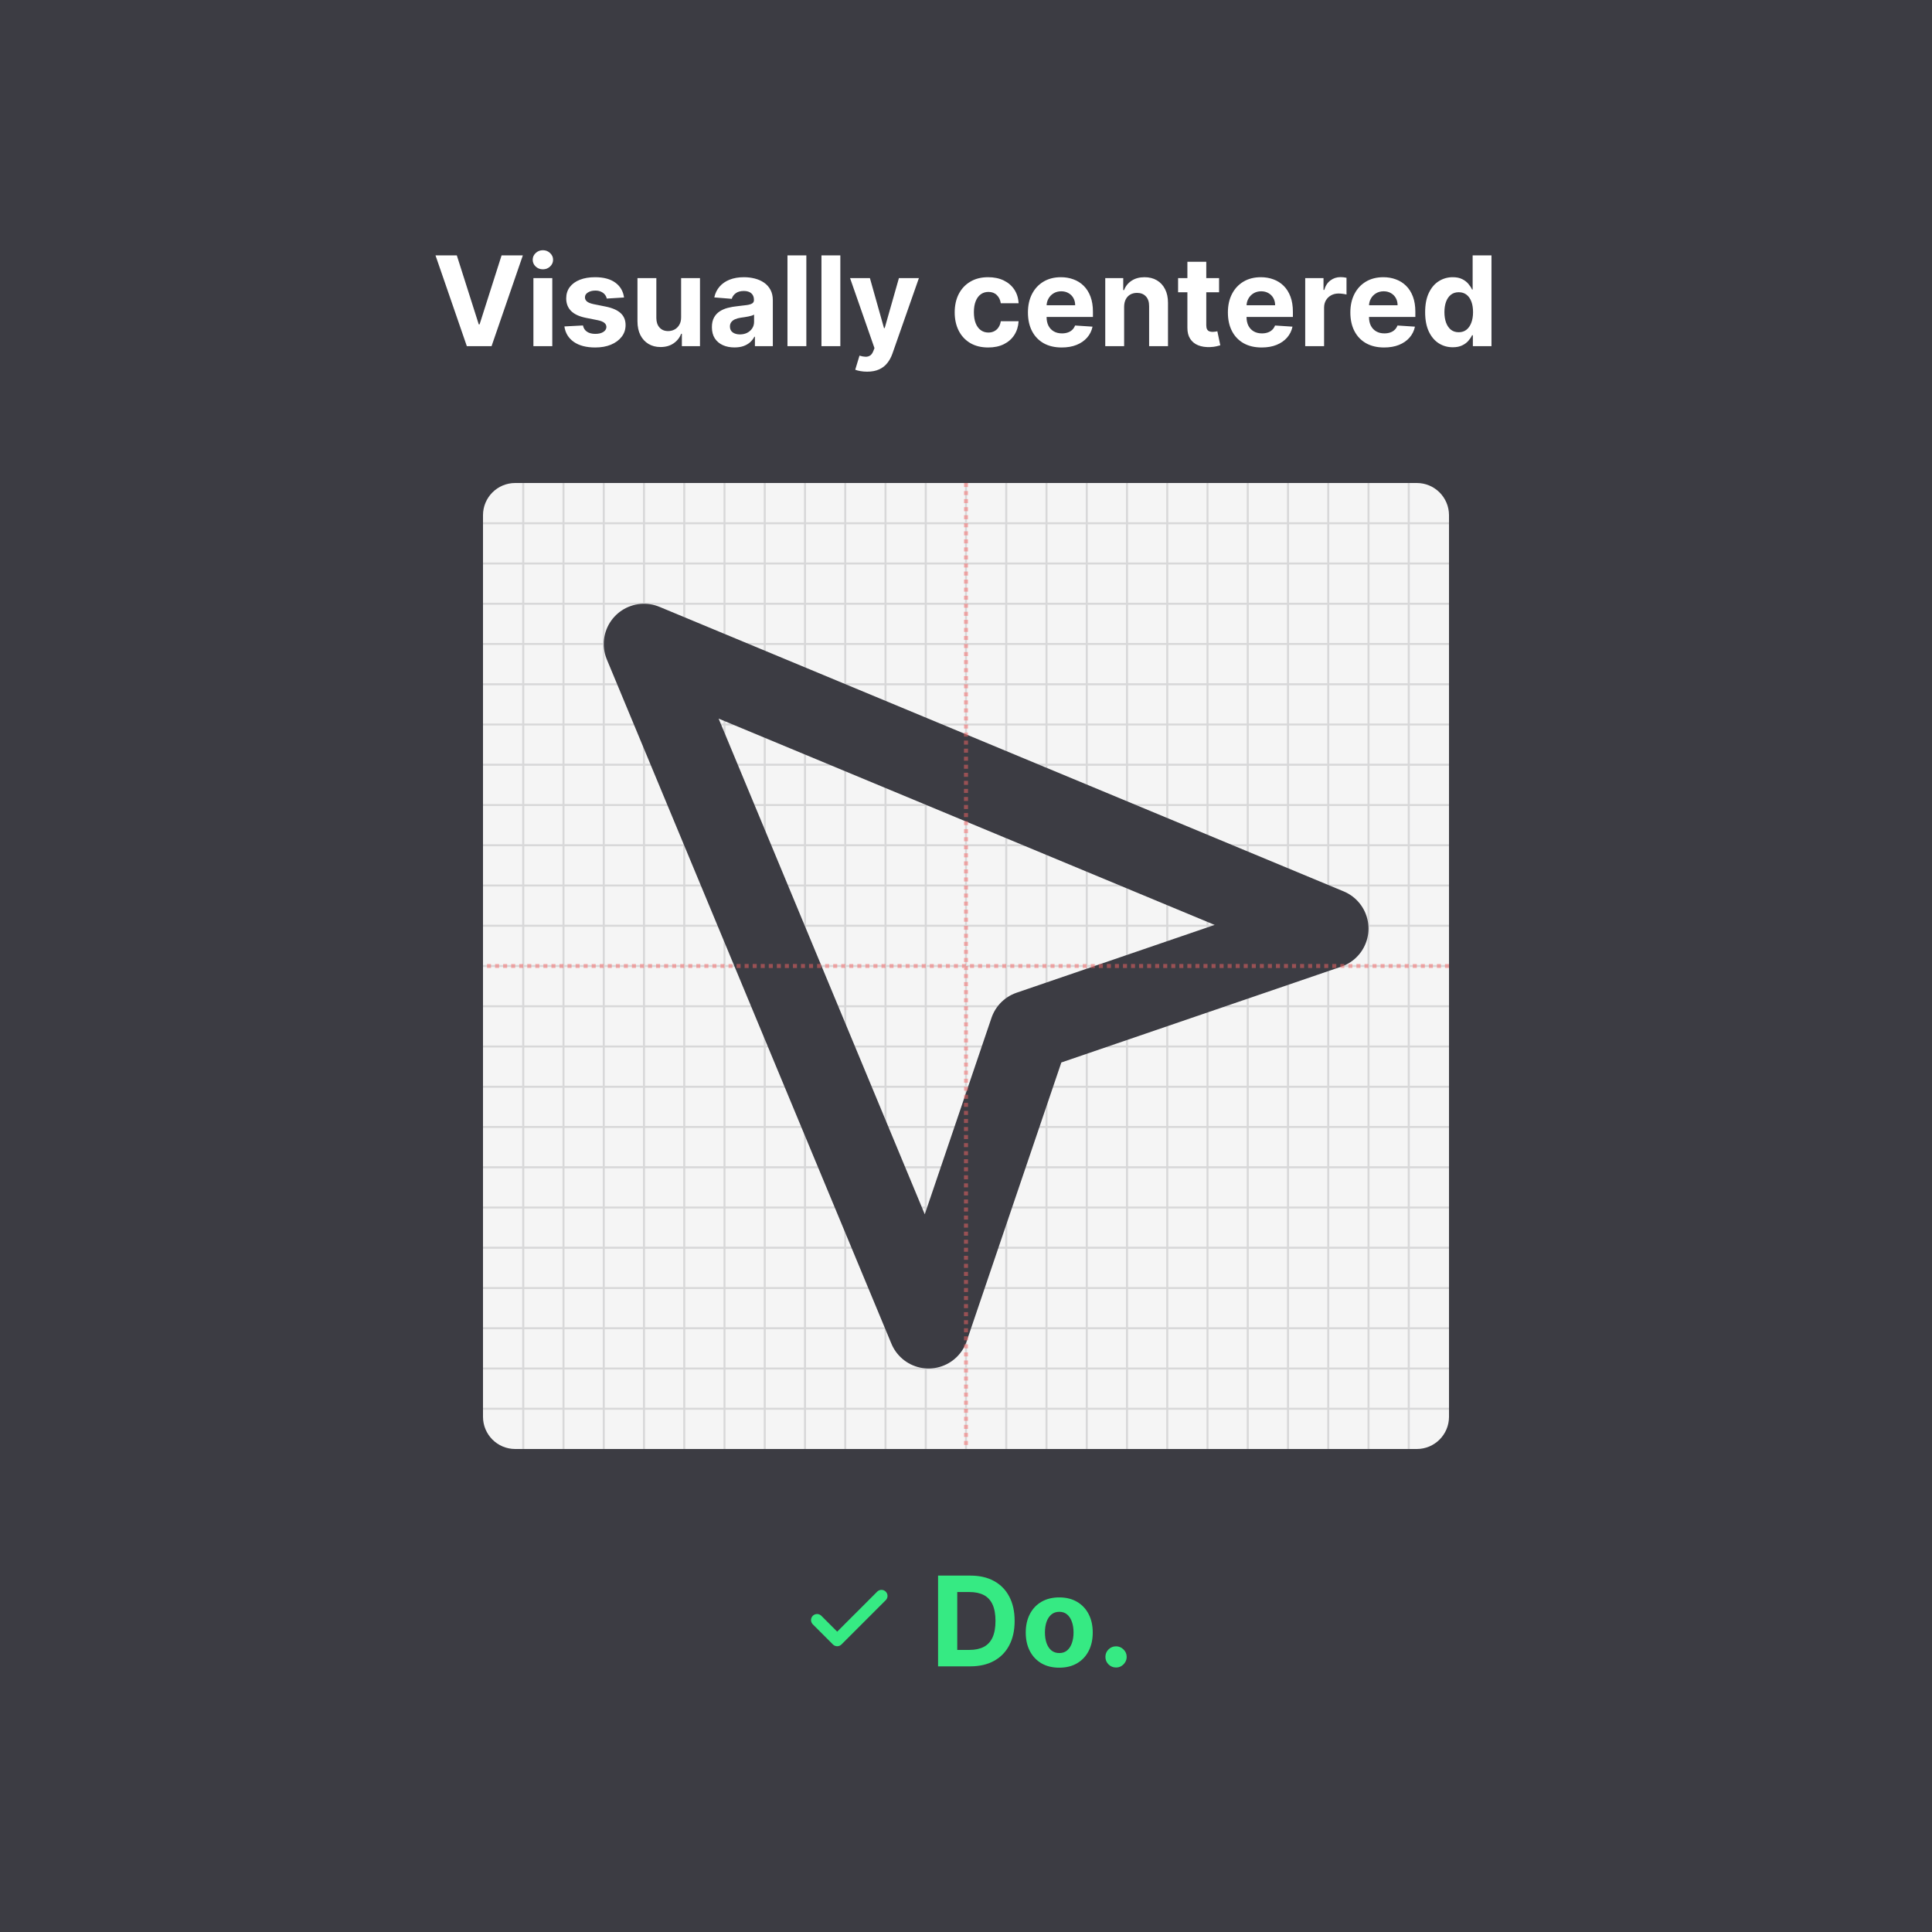
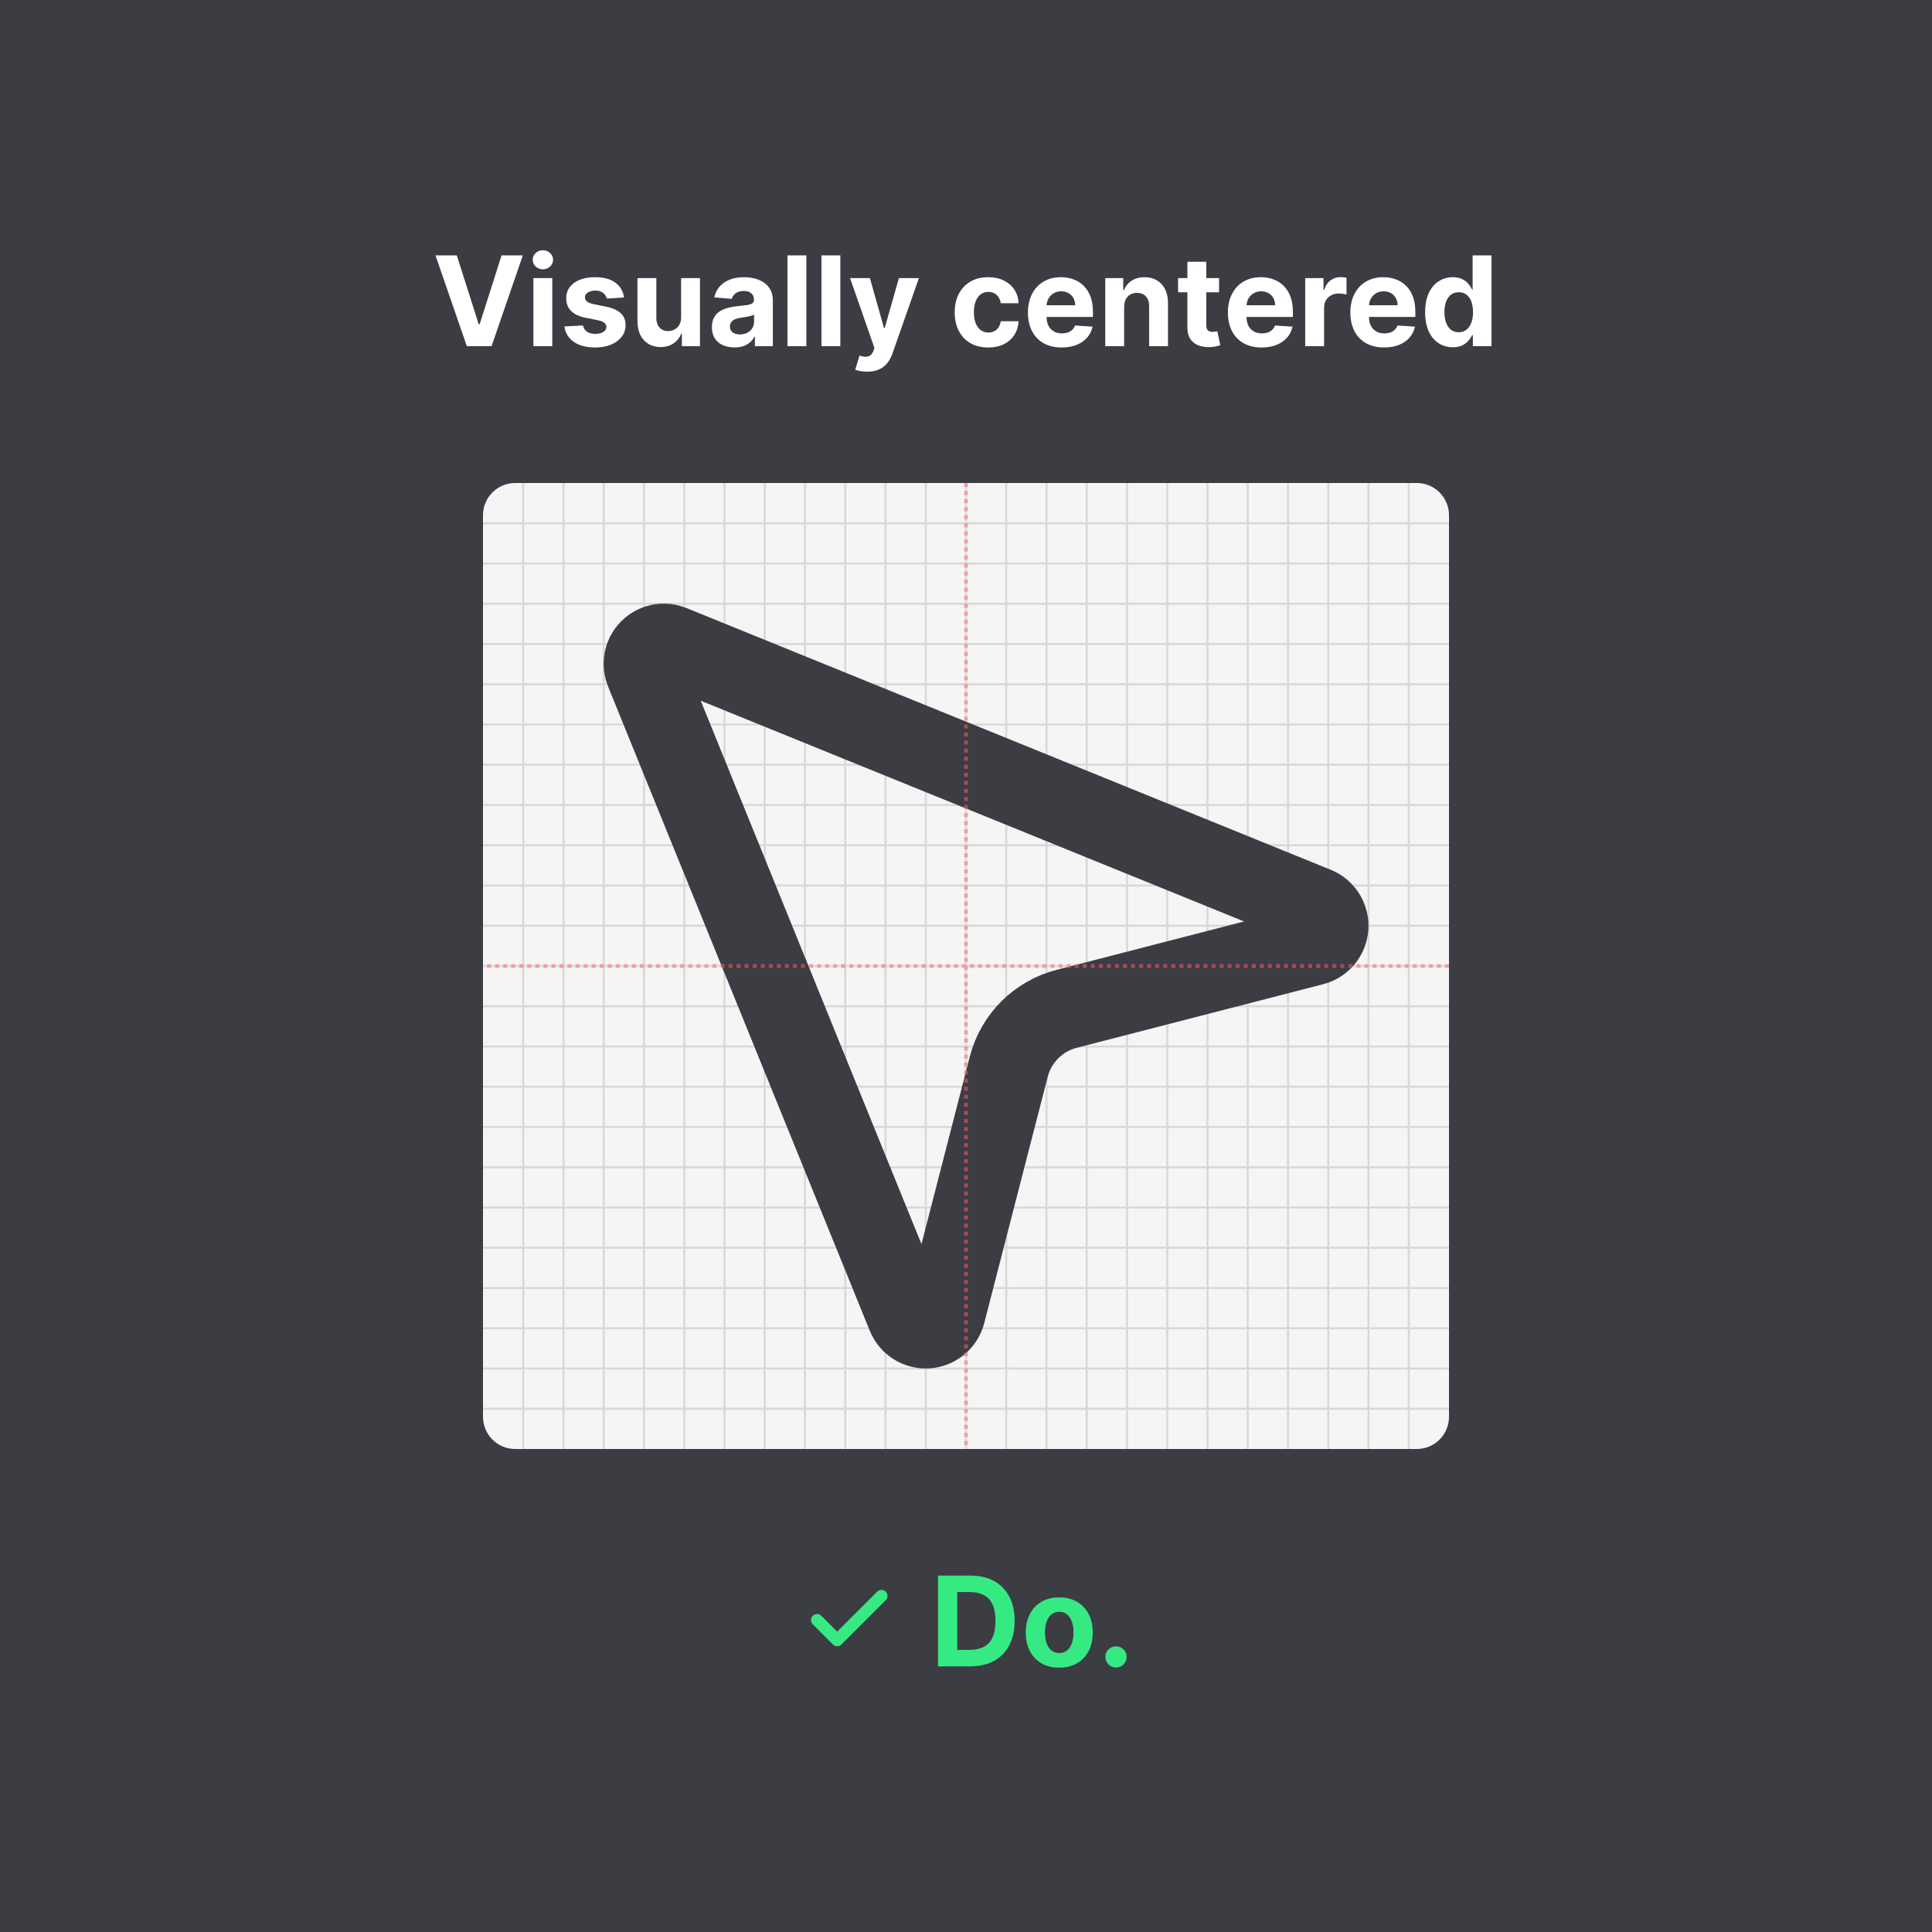
<svg xmlns="http://www.w3.org/2000/svg" width="480" height="480" viewBox="0 0 480 480" fill="none">
  <rect width="480" height="480" fill="#3C3C43" />
  <path d="M219 396.5L208 407.5L203 402.5" stroke="#36EA83" stroke-width="3" stroke-linecap="round" stroke-linejoin="round" />
  <path d="M241.052 414H233.06V391.455H241.118C243.386 391.455 245.338 391.906 246.975 392.809C248.611 393.704 249.87 394.992 250.751 396.673C251.639 398.353 252.083 400.364 252.083 402.705C252.083 405.054 251.639 407.072 250.751 408.76C249.87 410.448 248.604 411.743 246.953 412.646C245.309 413.549 243.342 414 241.052 414ZM237.827 409.916H240.854C242.263 409.916 243.448 409.666 244.41 409.167C245.379 408.661 246.105 407.879 246.59 406.822C247.081 405.758 247.327 404.386 247.327 402.705C247.327 401.039 247.081 399.678 246.59 398.621C246.105 397.564 245.382 396.786 244.421 396.287C243.459 395.788 242.274 395.539 240.865 395.539H237.827V409.916ZM263.166 414.33C261.456 414.33 259.977 413.967 258.729 413.24C257.489 412.507 256.531 411.486 255.856 410.18C255.181 408.866 254.843 407.344 254.843 405.612C254.843 403.865 255.181 402.338 255.856 401.032C256.531 399.718 257.489 398.698 258.729 397.972C259.977 397.238 261.456 396.871 263.166 396.871C264.876 396.871 266.351 397.238 267.591 397.972C268.839 398.698 269.8 399.718 270.475 401.032C271.151 402.338 271.488 403.865 271.488 405.612C271.488 407.344 271.151 408.866 270.475 410.18C269.8 411.486 268.839 412.507 267.591 413.24C266.351 413.967 264.876 414.33 263.166 414.33ZM263.188 410.697C263.966 410.697 264.615 410.477 265.136 410.037C265.657 409.589 266.05 408.98 266.314 408.21C266.586 407.439 266.721 406.562 266.721 405.578C266.721 404.595 266.586 403.718 266.314 402.947C266.05 402.177 265.657 401.568 265.136 401.12C264.615 400.672 263.966 400.449 263.188 400.449C262.402 400.449 261.742 400.672 261.206 401.12C260.678 401.568 260.278 402.177 260.006 402.947C259.742 403.718 259.61 404.595 259.61 405.578C259.61 406.562 259.742 407.439 260.006 408.21C260.278 408.98 260.678 409.589 261.206 410.037C261.742 410.477 262.402 410.697 263.188 410.697ZM277.279 414.286C276.552 414.286 275.928 414.029 275.407 413.516C274.893 412.995 274.637 412.371 274.637 411.644C274.637 410.925 274.893 410.308 275.407 409.795C275.928 409.281 276.552 409.024 277.279 409.024C277.983 409.024 278.6 409.281 279.128 409.795C279.656 410.308 279.921 410.925 279.921 411.644C279.921 412.129 279.796 412.573 279.546 412.976C279.304 413.373 278.985 413.692 278.589 413.934C278.192 414.169 277.756 414.286 277.279 414.286Z" fill="#36EA83" />
  <path d="M113.496 63.455L118.945 80.584H119.154L124.614 63.455H129.898L122.126 86H115.983L108.2 63.455H113.496ZM132.524 86V69.091H137.213V86H132.524ZM134.88 66.911C134.182 66.911 133.584 66.68 133.085 66.218C132.594 65.748 132.348 65.187 132.348 64.533C132.348 63.888 132.594 63.334 133.085 62.871C133.584 62.401 134.182 62.166 134.88 62.166C135.577 62.166 136.171 62.401 136.663 62.871C137.162 63.334 137.412 63.888 137.412 64.533C137.412 65.187 137.162 65.748 136.663 66.218C136.171 66.68 135.577 66.911 134.88 66.911ZM155.039 73.913L150.746 74.177C150.672 73.81 150.514 73.48 150.272 73.186C150.03 72.885 149.711 72.647 149.315 72.471C148.926 72.287 148.46 72.195 147.916 72.195C147.19 72.195 146.577 72.349 146.078 72.658C145.579 72.959 145.329 73.362 145.329 73.869C145.329 74.272 145.491 74.614 145.814 74.892C146.137 75.171 146.691 75.395 147.476 75.564L150.536 76.18C152.18 76.518 153.406 77.061 154.213 77.81C155.021 78.558 155.424 79.542 155.424 80.76C155.424 81.868 155.098 82.841 154.445 83.677C153.799 84.514 152.911 85.167 151.78 85.637C150.658 86.099 149.362 86.33 147.894 86.33C145.656 86.33 143.873 85.864 142.544 84.932C141.223 83.993 140.449 82.716 140.222 81.101L144.834 80.859C144.974 81.541 145.311 82.063 145.847 82.422C146.383 82.775 147.069 82.951 147.905 82.951C148.727 82.951 149.388 82.793 149.887 82.477C150.393 82.154 150.65 81.74 150.658 81.233C150.65 80.808 150.47 80.459 150.118 80.188C149.766 79.909 149.223 79.696 148.489 79.549L145.561 78.966C143.909 78.635 142.68 78.063 141.873 77.248C141.073 76.434 140.673 75.395 140.673 74.133C140.673 73.047 140.966 72.111 141.554 71.326C142.148 70.54 142.981 69.935 144.052 69.509C145.131 69.084 146.394 68.871 147.839 68.871C149.975 68.871 151.656 69.322 152.881 70.225C154.114 71.127 154.833 72.357 155.039 73.913ZM169.221 78.8V69.091H173.91V86H169.408V82.929H169.232C168.85 83.919 168.215 84.716 167.327 85.317C166.447 85.919 165.371 86.22 164.102 86.22C162.972 86.22 161.977 85.963 161.118 85.45C160.26 84.936 159.588 84.206 159.104 83.259C158.627 82.312 158.385 81.178 158.377 79.857V69.091H163.067V79.021C163.074 80.019 163.342 80.808 163.871 81.387C164.399 81.967 165.107 82.257 165.995 82.257C166.56 82.257 167.089 82.129 167.58 81.872C168.072 81.608 168.468 81.219 168.769 80.705C169.078 80.191 169.228 79.556 169.221 78.8ZM182.483 86.319C181.404 86.319 180.443 86.132 179.599 85.758C178.755 85.376 178.087 84.815 177.595 84.073C177.111 83.325 176.869 82.393 176.869 81.277C176.869 80.338 177.041 79.549 177.386 78.91C177.731 78.272 178.201 77.758 178.795 77.369C179.39 76.98 180.065 76.687 180.821 76.489C181.584 76.29 182.384 76.151 183.221 76.07C184.204 75.968 184.997 75.872 185.599 75.784C186.2 75.689 186.637 75.549 186.909 75.366C187.18 75.182 187.316 74.911 187.316 74.551V74.485C187.316 73.788 187.096 73.249 186.655 72.867C186.222 72.485 185.606 72.294 184.806 72.294C183.962 72.294 183.291 72.481 182.791 72.856C182.292 73.223 181.962 73.685 181.801 74.243L177.463 73.891C177.684 72.863 178.117 71.975 178.762 71.227C179.408 70.471 180.241 69.891 181.261 69.487C182.289 69.076 183.478 68.871 184.828 68.871C185.767 68.871 186.666 68.981 187.525 69.201C188.391 69.421 189.158 69.762 189.826 70.225C190.501 70.687 191.033 71.282 191.422 72.008C191.811 72.727 192.006 73.59 192.006 74.595V86H187.558V83.655H187.426C187.155 84.184 186.791 84.65 186.336 85.053C185.881 85.45 185.334 85.761 184.696 85.989C184.057 86.209 183.32 86.319 182.483 86.319ZM183.826 83.083C184.516 83.083 185.125 82.947 185.654 82.675C186.182 82.397 186.597 82.022 186.898 81.553C187.199 81.083 187.349 80.551 187.349 79.956V78.162C187.202 78.257 187 78.345 186.744 78.426C186.494 78.499 186.211 78.569 185.896 78.635C185.58 78.694 185.265 78.749 184.949 78.8C184.634 78.844 184.347 78.885 184.09 78.921C183.54 79.002 183.059 79.131 182.648 79.307C182.237 79.483 181.918 79.722 181.691 80.022C181.463 80.316 181.349 80.683 181.349 81.123C181.349 81.762 181.581 82.25 182.043 82.587C182.513 82.918 183.107 83.083 183.826 83.083ZM200.334 63.455V86H195.644V63.455H200.334ZM208.78 63.455V86H204.09V63.455H208.78ZM215.432 92.341C214.837 92.341 214.28 92.293 213.758 92.198C213.245 92.11 212.819 91.996 212.481 91.856L213.538 88.356C214.089 88.525 214.584 88.616 215.024 88.631C215.472 88.646 215.857 88.543 216.18 88.323C216.511 88.103 216.778 87.728 216.984 87.2L217.259 86.484L211.193 69.091H216.125L219.626 81.508H219.802L223.336 69.091H228.301L221.729 87.827C221.413 88.737 220.984 89.53 220.441 90.205C219.905 90.888 219.226 91.412 218.404 91.779C217.582 92.154 216.591 92.341 215.432 92.341ZM245.515 86.33C243.783 86.33 242.293 85.963 241.046 85.229C239.806 84.488 238.851 83.461 238.184 82.147C237.523 80.833 237.193 79.322 237.193 77.612C237.193 75.879 237.527 74.36 238.195 73.054C238.87 71.74 239.828 70.716 241.068 69.983C242.308 69.241 243.783 68.871 245.493 68.871C246.968 68.871 248.26 69.139 249.368 69.674C250.476 70.21 251.353 70.962 251.999 71.931C252.645 72.9 253.001 74.037 253.067 75.344H248.642C248.517 74.5 248.187 73.821 247.651 73.307C247.123 72.786 246.429 72.526 245.57 72.526C244.844 72.526 244.209 72.724 243.666 73.12C243.13 73.509 242.712 74.078 242.411 74.826C242.11 75.575 241.96 76.481 241.96 77.546C241.96 78.624 242.106 79.542 242.4 80.298C242.701 81.053 243.123 81.63 243.666 82.026C244.209 82.422 244.844 82.62 245.57 82.62C246.106 82.62 246.587 82.51 247.012 82.29C247.445 82.07 247.801 81.751 248.08 81.332C248.366 80.907 248.554 80.397 248.642 79.802H253.067C252.994 81.094 252.641 82.231 252.01 83.215C251.386 84.191 250.524 84.954 249.423 85.505C248.322 86.055 247.02 86.33 245.515 86.33ZM263.776 86.33C262.036 86.33 260.539 85.978 259.284 85.273C258.037 84.562 257.075 83.556 256.4 82.257C255.725 80.951 255.387 79.406 255.387 77.623C255.387 75.883 255.725 74.357 256.4 73.043C257.075 71.729 258.026 70.706 259.251 69.972C260.484 69.238 261.93 68.871 263.589 68.871C264.704 68.871 265.743 69.05 266.704 69.41C267.673 69.762 268.517 70.294 269.236 71.006C269.962 71.718 270.528 72.614 270.931 73.692C271.335 74.764 271.537 76.019 271.537 77.457V78.745H257.259V75.839H267.122C267.122 75.164 266.975 74.566 266.682 74.045C266.388 73.524 265.981 73.116 265.46 72.823C264.946 72.522 264.348 72.371 263.666 72.371C262.954 72.371 262.323 72.537 261.772 72.867C261.229 73.19 260.803 73.626 260.495 74.177C260.187 74.72 260.029 75.325 260.022 75.993V78.756C260.022 79.593 260.176 80.316 260.484 80.925C260.8 81.534 261.244 82.004 261.816 82.334C262.389 82.664 263.067 82.829 263.853 82.829C264.374 82.829 264.851 82.756 265.284 82.609C265.717 82.463 266.087 82.242 266.396 81.949C266.704 81.655 266.939 81.296 267.1 80.87L271.438 81.156C271.217 82.198 270.766 83.108 270.084 83.886C269.408 84.657 268.535 85.259 267.464 85.692C266.399 86.117 265.17 86.33 263.776 86.33ZM279.287 76.224V86H274.597V69.091H279.066V72.074H279.265C279.639 71.091 280.266 70.313 281.147 69.74C282.028 69.161 283.096 68.871 284.351 68.871C285.525 68.871 286.549 69.128 287.422 69.641C288.295 70.155 288.974 70.889 289.459 71.843C289.943 72.79 290.185 73.92 290.185 75.234V86H285.495V76.07C285.503 75.035 285.239 74.228 284.703 73.648C284.167 73.061 283.43 72.768 282.49 72.768C281.859 72.768 281.301 72.903 280.817 73.175C280.34 73.447 279.966 73.843 279.694 74.364C279.43 74.878 279.294 75.498 279.287 76.224ZM302.875 69.091V72.614H292.692V69.091H302.875ZM295.004 65.04H299.694V80.804C299.694 81.237 299.76 81.575 299.892 81.817C300.024 82.052 300.207 82.217 300.442 82.312C300.684 82.408 300.963 82.455 301.279 82.455C301.499 82.455 301.719 82.437 301.939 82.4C302.16 82.356 302.328 82.323 302.446 82.301L303.183 85.791C302.949 85.864 302.618 85.949 302.193 86.044C301.767 86.147 301.25 86.209 300.64 86.231C299.51 86.275 298.519 86.125 297.668 85.78C296.824 85.435 296.167 84.899 295.698 84.173C295.228 83.446 294.997 82.529 295.004 81.421V65.04ZM313.454 86.33C311.715 86.33 310.218 85.978 308.963 85.273C307.715 84.562 306.754 83.556 306.079 82.257C305.403 80.951 305.066 79.406 305.066 77.623C305.066 75.883 305.403 74.357 306.079 73.043C306.754 71.729 307.704 70.706 308.93 69.972C310.163 69.238 311.609 68.871 313.267 68.871C314.383 68.871 315.421 69.05 316.383 69.41C317.351 69.762 318.195 70.294 318.915 71.006C319.641 71.718 320.206 72.614 320.61 73.692C321.014 74.764 321.215 76.019 321.215 77.457V78.745H306.937V75.839H316.801C316.801 75.164 316.654 74.566 316.361 74.045C316.067 73.524 315.66 73.116 315.139 72.823C314.625 72.522 314.027 72.371 313.344 72.371C312.632 72.371 312.001 72.537 311.451 72.867C310.908 73.19 310.482 73.626 310.174 74.177C309.866 74.72 309.708 75.325 309.7 75.993V78.756C309.7 79.593 309.855 80.316 310.163 80.925C310.478 81.534 310.922 82.004 311.495 82.334C312.067 82.664 312.746 82.829 313.531 82.829C314.052 82.829 314.53 82.756 314.963 82.609C315.396 82.463 315.766 82.242 316.074 81.949C316.383 81.655 316.617 81.296 316.779 80.87L321.116 81.156C320.896 82.198 320.445 83.108 319.762 83.886C319.087 84.657 318.214 85.259 317.142 85.692C316.078 86.117 314.849 86.33 313.454 86.33ZM324.276 86V69.091H328.822V72.041H328.998C329.307 70.992 329.824 70.199 330.551 69.663C331.277 69.12 332.114 68.849 333.061 68.849C333.295 68.849 333.549 68.863 333.82 68.893C334.092 68.922 334.33 68.963 334.536 69.014V73.175C334.316 73.109 334.011 73.05 333.622 72.999C333.233 72.948 332.877 72.922 332.554 72.922C331.864 72.922 331.248 73.072 330.705 73.373C330.169 73.667 329.743 74.078 329.428 74.606C329.119 75.135 328.965 75.744 328.965 76.434V86H324.276ZM343.879 86.33C342.14 86.33 340.643 85.978 339.388 85.273C338.14 84.562 337.179 83.556 336.503 82.257C335.828 80.951 335.491 79.406 335.491 77.623C335.491 75.883 335.828 74.357 336.503 73.043C337.179 71.729 338.129 70.706 339.355 69.972C340.588 69.238 342.033 68.871 343.692 68.871C344.808 68.871 345.846 69.05 346.807 69.41C347.776 69.762 348.62 70.294 349.339 71.006C350.066 71.718 350.631 72.614 351.035 73.692C351.438 74.764 351.64 76.019 351.64 77.457V78.745H337.362V75.839H347.226C347.226 75.164 347.079 74.566 346.785 74.045C346.492 73.524 346.085 73.116 345.563 72.823C345.05 72.522 344.452 72.371 343.769 72.371C343.057 72.371 342.426 72.537 341.876 72.867C341.333 73.19 340.907 73.626 340.599 74.177C340.29 74.72 340.133 75.325 340.125 75.993V78.756C340.125 79.593 340.279 80.316 340.588 80.925C340.903 81.534 341.347 82.004 341.92 82.334C342.492 82.664 343.171 82.829 343.956 82.829C344.477 82.829 344.954 82.756 345.387 82.609C345.82 82.463 346.191 82.242 346.499 81.949C346.807 81.655 347.042 81.296 347.204 80.87L351.541 81.156C351.321 82.198 350.87 83.108 350.187 83.886C349.512 84.657 348.639 85.259 347.567 85.692C346.503 86.117 345.274 86.33 343.879 86.33ZM360.931 86.275C359.647 86.275 358.484 85.945 357.442 85.284C356.407 84.617 355.585 83.637 354.976 82.345C354.374 81.046 354.073 79.454 354.073 77.567C354.073 75.63 354.385 74.019 355.009 72.735C355.633 71.443 356.462 70.478 357.497 69.84C358.539 69.194 359.68 68.871 360.92 68.871C361.867 68.871 362.656 69.032 363.287 69.355C363.926 69.671 364.439 70.067 364.828 70.544C365.225 71.014 365.526 71.476 365.731 71.931H365.874V63.455H370.553V86H365.929V83.292H365.731C365.511 83.762 365.199 84.228 364.795 84.69C364.399 85.145 363.882 85.523 363.243 85.824C362.612 86.125 361.841 86.275 360.931 86.275ZM362.418 82.543C363.173 82.543 363.812 82.338 364.333 81.927C364.861 81.508 365.265 80.925 365.544 80.177C365.83 79.428 365.973 78.551 365.973 77.546C365.973 76.54 365.834 75.667 365.555 74.925C365.276 74.184 364.872 73.612 364.344 73.208C363.816 72.805 363.173 72.603 362.418 72.603C361.647 72.603 360.997 72.812 360.469 73.23C359.941 73.648 359.541 74.228 359.269 74.969C358.998 75.711 358.862 76.569 358.862 77.546C358.862 78.529 358.998 79.399 359.269 80.154C359.548 80.903 359.948 81.49 360.469 81.916C360.997 82.334 361.647 82.543 362.418 82.543Z" fill="white" />
  <g clip-path="url(#clip0_1612_14933)">
    <g clip-path="url(#clip1_1612_14933)">
      <rect x="120" y="120" width="240" height="240" rx="8" fill="#F5F5F5" />
      <path d="M120 130H360" stroke="#D8D8D9" stroke-width="0.5" />
      <path d="M130 120V360" stroke="#D8D8D9" stroke-width="0.5" />
      <path d="M120 140H360" stroke="#D8D8D9" stroke-width="0.5" />
      <path d="M140 120V360" stroke="#D8D8D9" stroke-width="0.5" />
      <path d="M120 150H360" stroke="#D8D8D9" stroke-width="0.5" />
      <path d="M150 120V360" stroke="#D8D8D9" stroke-width="0.5" />
      <path d="M120 160H360" stroke="#D8D8D9" stroke-width="0.5" />
      <path d="M160 120V360" stroke="#D8D8D9" stroke-width="0.5" />
      <path d="M120 170H360" stroke="#D8D8D9" stroke-width="0.5" />
      <path d="M170 120V360" stroke="#D8D8D9" stroke-width="0.5" />
      <path d="M120 180H360" stroke="#D8D8D9" stroke-width="0.5" />
      <path d="M180 120V360" stroke="#D8D8D9" stroke-width="0.5" />
      <path d="M120 190H360" stroke="#D8D8D9" stroke-width="0.5" />
      <path d="M190 120V360" stroke="#D8D8D9" stroke-width="0.5" />
      <path d="M120 200H360" stroke="#D8D8D9" stroke-width="0.5" />
      <path d="M200 120V360" stroke="#D8D8D9" stroke-width="0.5" />
      <path d="M120 210H360" stroke="#D8D8D9" stroke-width="0.5" />
      <path d="M210 120V360" stroke="#D8D8D9" stroke-width="0.5" />
      <path d="M120 220H360" stroke="#D8D8D9" stroke-width="0.5" />
      <path d="M220 120V360" stroke="#D8D8D9" stroke-width="0.5" />
      <path d="M120 230H360" stroke="#D8D8D9" stroke-width="0.5" />
      <path d="M230 120V360" stroke="#D8D8D9" stroke-width="0.5" />
      <path d="M120 240H360" stroke="#D8D8D9" stroke-width="0.5" />
      <path d="M240 120V360" stroke="#D8D8D9" stroke-width="0.5" />
      <path d="M120 250H360" stroke="#D8D8D9" stroke-width="0.5" />
      <path d="M250 120V360" stroke="#D8D8D9" stroke-width="0.5" />
      <path d="M120 260H360" stroke="#D8D8D9" stroke-width="0.5" />
      <path d="M260 120V360" stroke="#D8D8D9" stroke-width="0.5" />
      <path d="M120 270H360" stroke="#D8D8D9" stroke-width="0.5" />
      <path d="M270 120V360" stroke="#D8D8D9" stroke-width="0.5" />
      <path d="M120 280H360" stroke="#D8D8D9" stroke-width="0.5" />
      <path d="M280 120V360" stroke="#D8D8D9" stroke-width="0.5" />
      <path d="M120 290H360" stroke="#D8D8D9" stroke-width="0.5" />
      <path d="M290 120V360" stroke="#D8D8D9" stroke-width="0.5" />
      <path d="M120 300H360" stroke="#D8D8D9" stroke-width="0.5" />
      <path d="M300 120V360" stroke="#D8D8D9" stroke-width="0.5" />
      <path d="M120 310H360" stroke="#D8D8D9" stroke-width="0.5" />
      <path d="M310 120V360" stroke="#D8D8D9" stroke-width="0.5" />
      <path d="M120 320H360" stroke="#D8D8D9" stroke-width="0.5" />
      <path d="M320 120V360" stroke="#D8D8D9" stroke-width="0.5" />
      <path d="M120 330H360" stroke="#D8D8D9" stroke-width="0.5" />
      <path d="M330 120V360" stroke="#D8D8D9" stroke-width="0.5" />
      <path d="M120 340H360" stroke="#D8D8D9" stroke-width="0.5" />
      <path d="M340 120V360" stroke="#D8D8D9" stroke-width="0.5" />
      <path d="M120 350H360" stroke="#D8D8D9" stroke-width="0.5" />
      <path d="M350 120V360" stroke="#D8D8D9" stroke-width="0.5" />
    </g>
-     <path d="M160 160L230.7 330L255.8 256.1L330 230.7L160 160Z" stroke="#3C3C43" stroke-width="20" stroke-linecap="round" stroke-linejoin="round" />
+     <g id="embed-lucide-mouse-pointer-2" stroke="#3C3C43" stroke-width="2" stroke-linecap="round" stroke-linejoin="round" transform="translate(120 120), scale(10)">
+       <path d="M4.037 4.688a.495.495 0 0 1 .651-.651l16 6.5a.5.5 0 0 1-.063.947l-6.124 1.58a2 2 0 0 0-1.438 1.435l-1.579 6.126a.5.5 0 0 1-.947.063z" />
+     </g>
    <path opacity="0.5" d="M240 120V360M360 240H120" stroke="#F56565" stroke-dasharray="1 1" />
  </g>
  <defs>
    <clipPath id="clip0_1612_14933">
      <rect width="240" height="240" fill="white" transform="translate(120 120)" />
    </clipPath>
    <clipPath id="clip1_1612_14933">
      <rect x="120" y="120" width="240" height="240" rx="8" fill="white" />
    </clipPath>
  </defs>
</svg>
